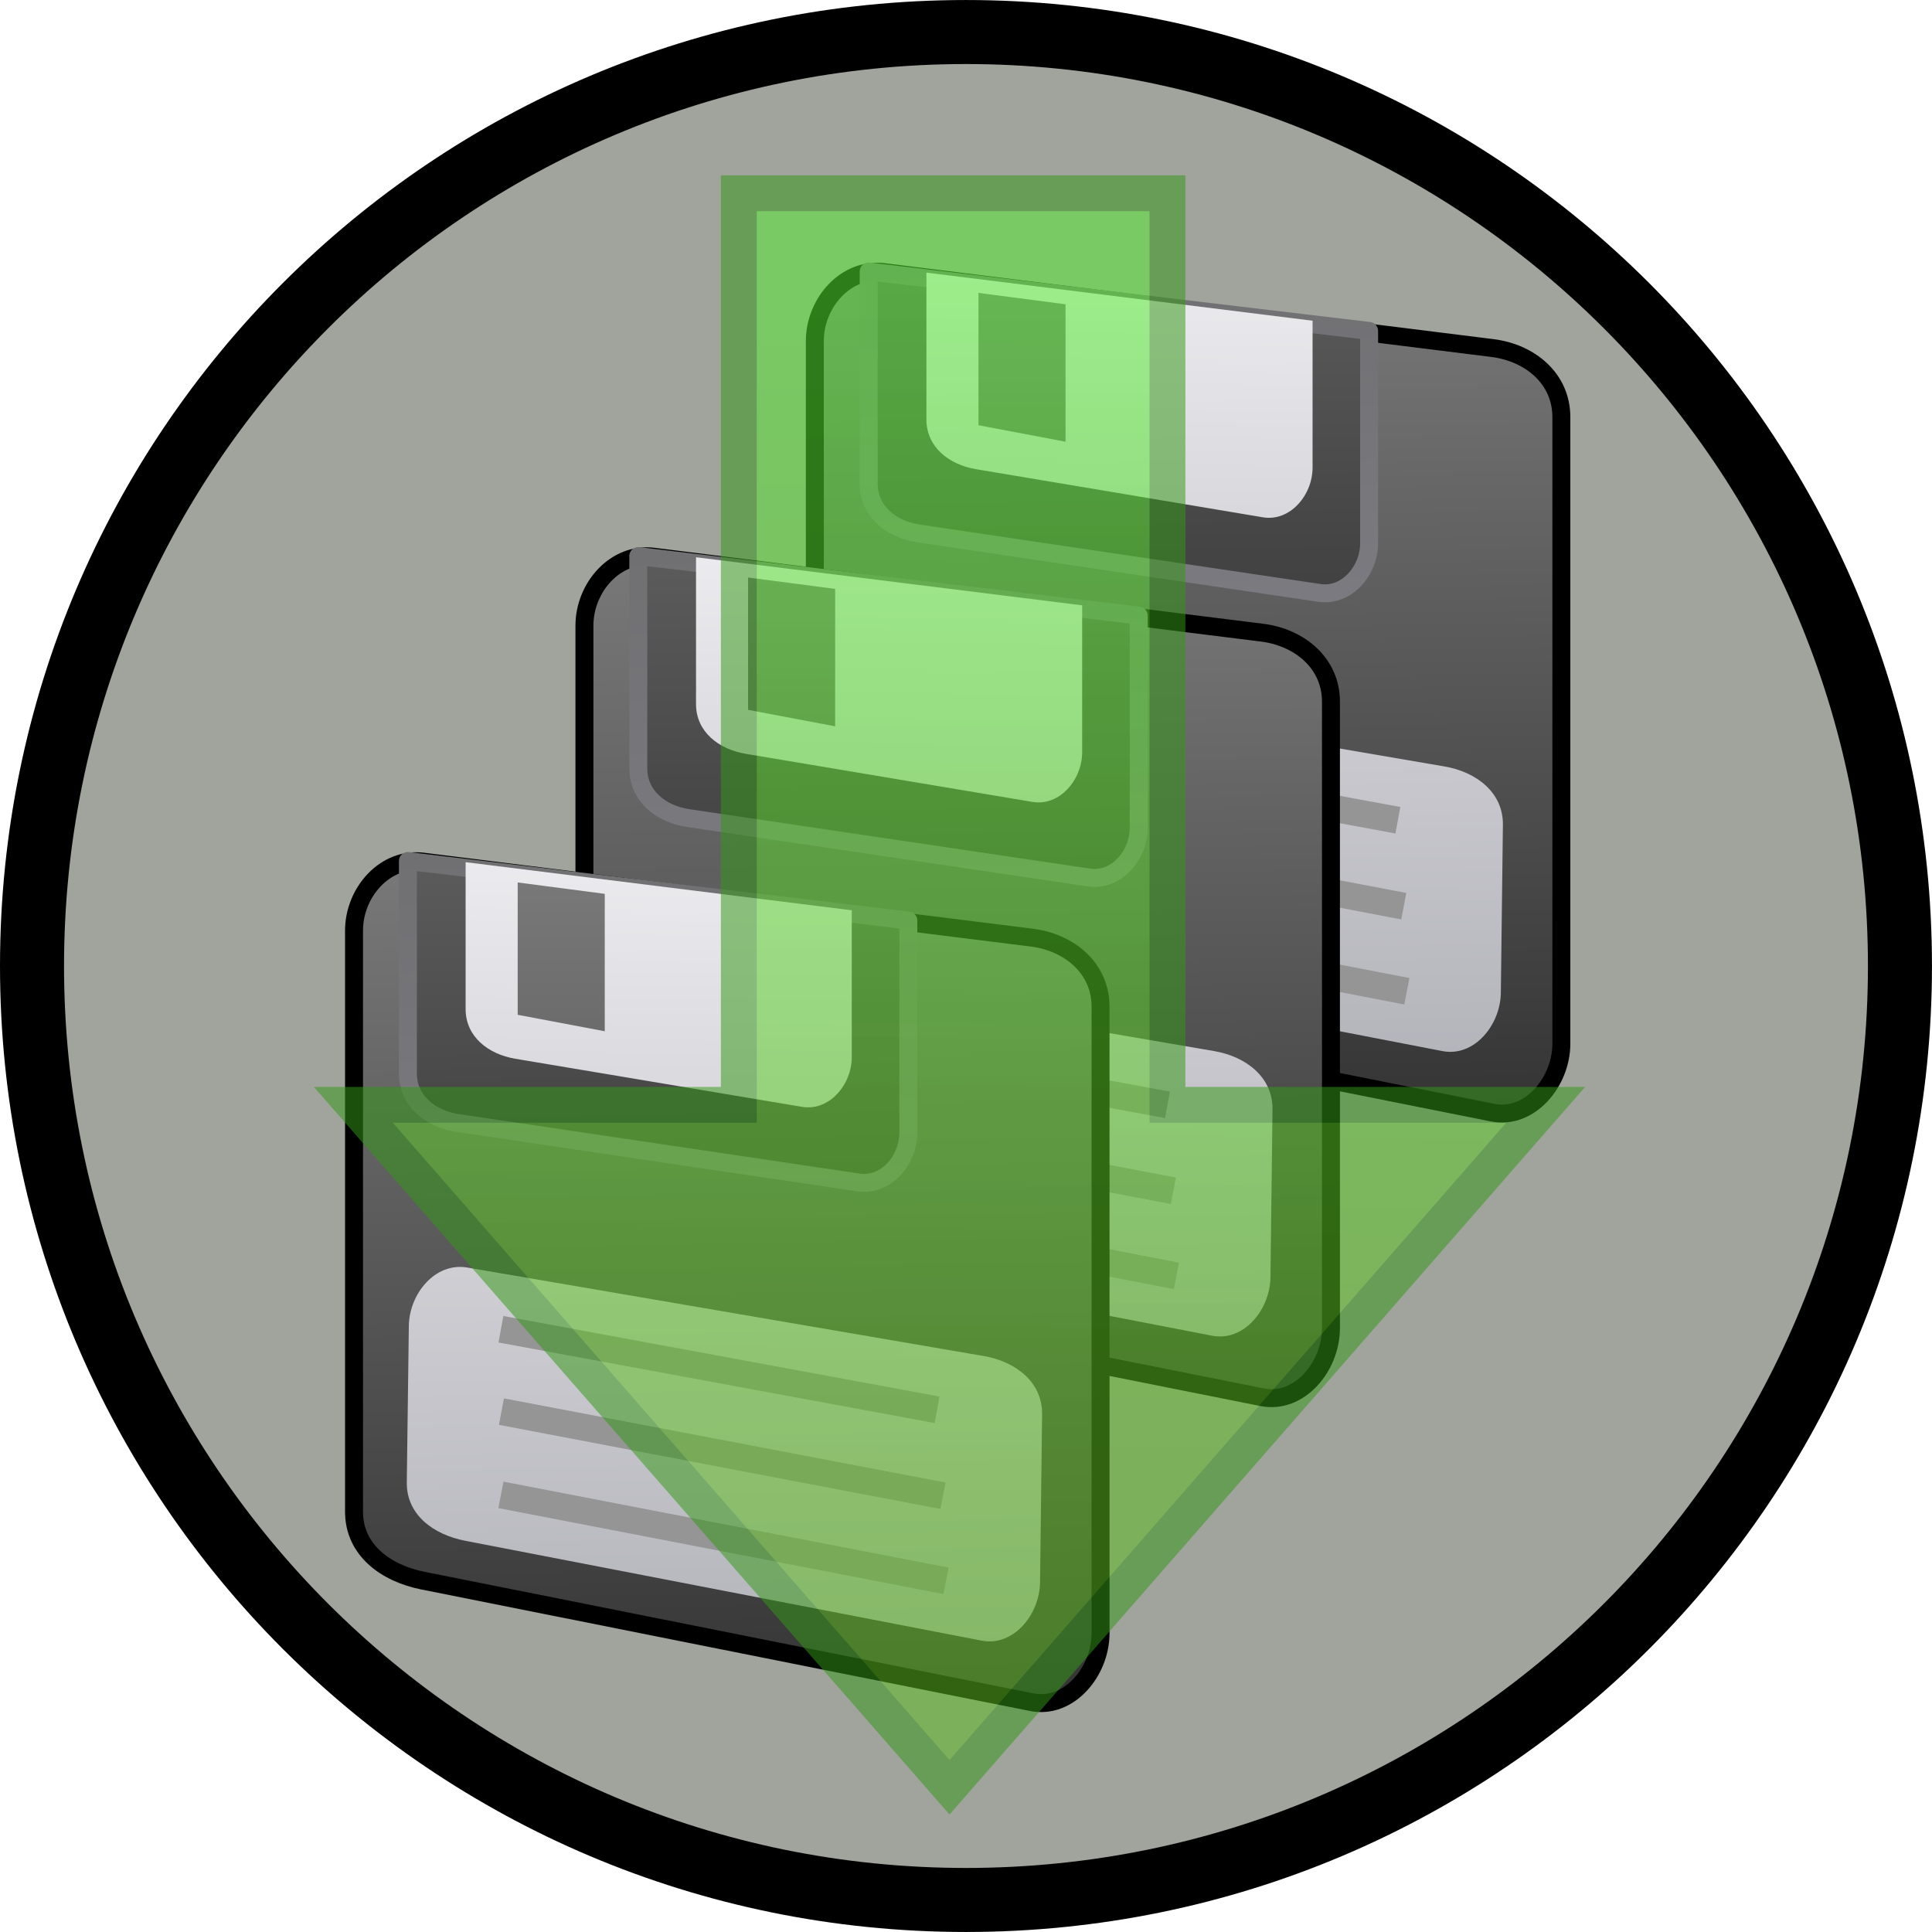
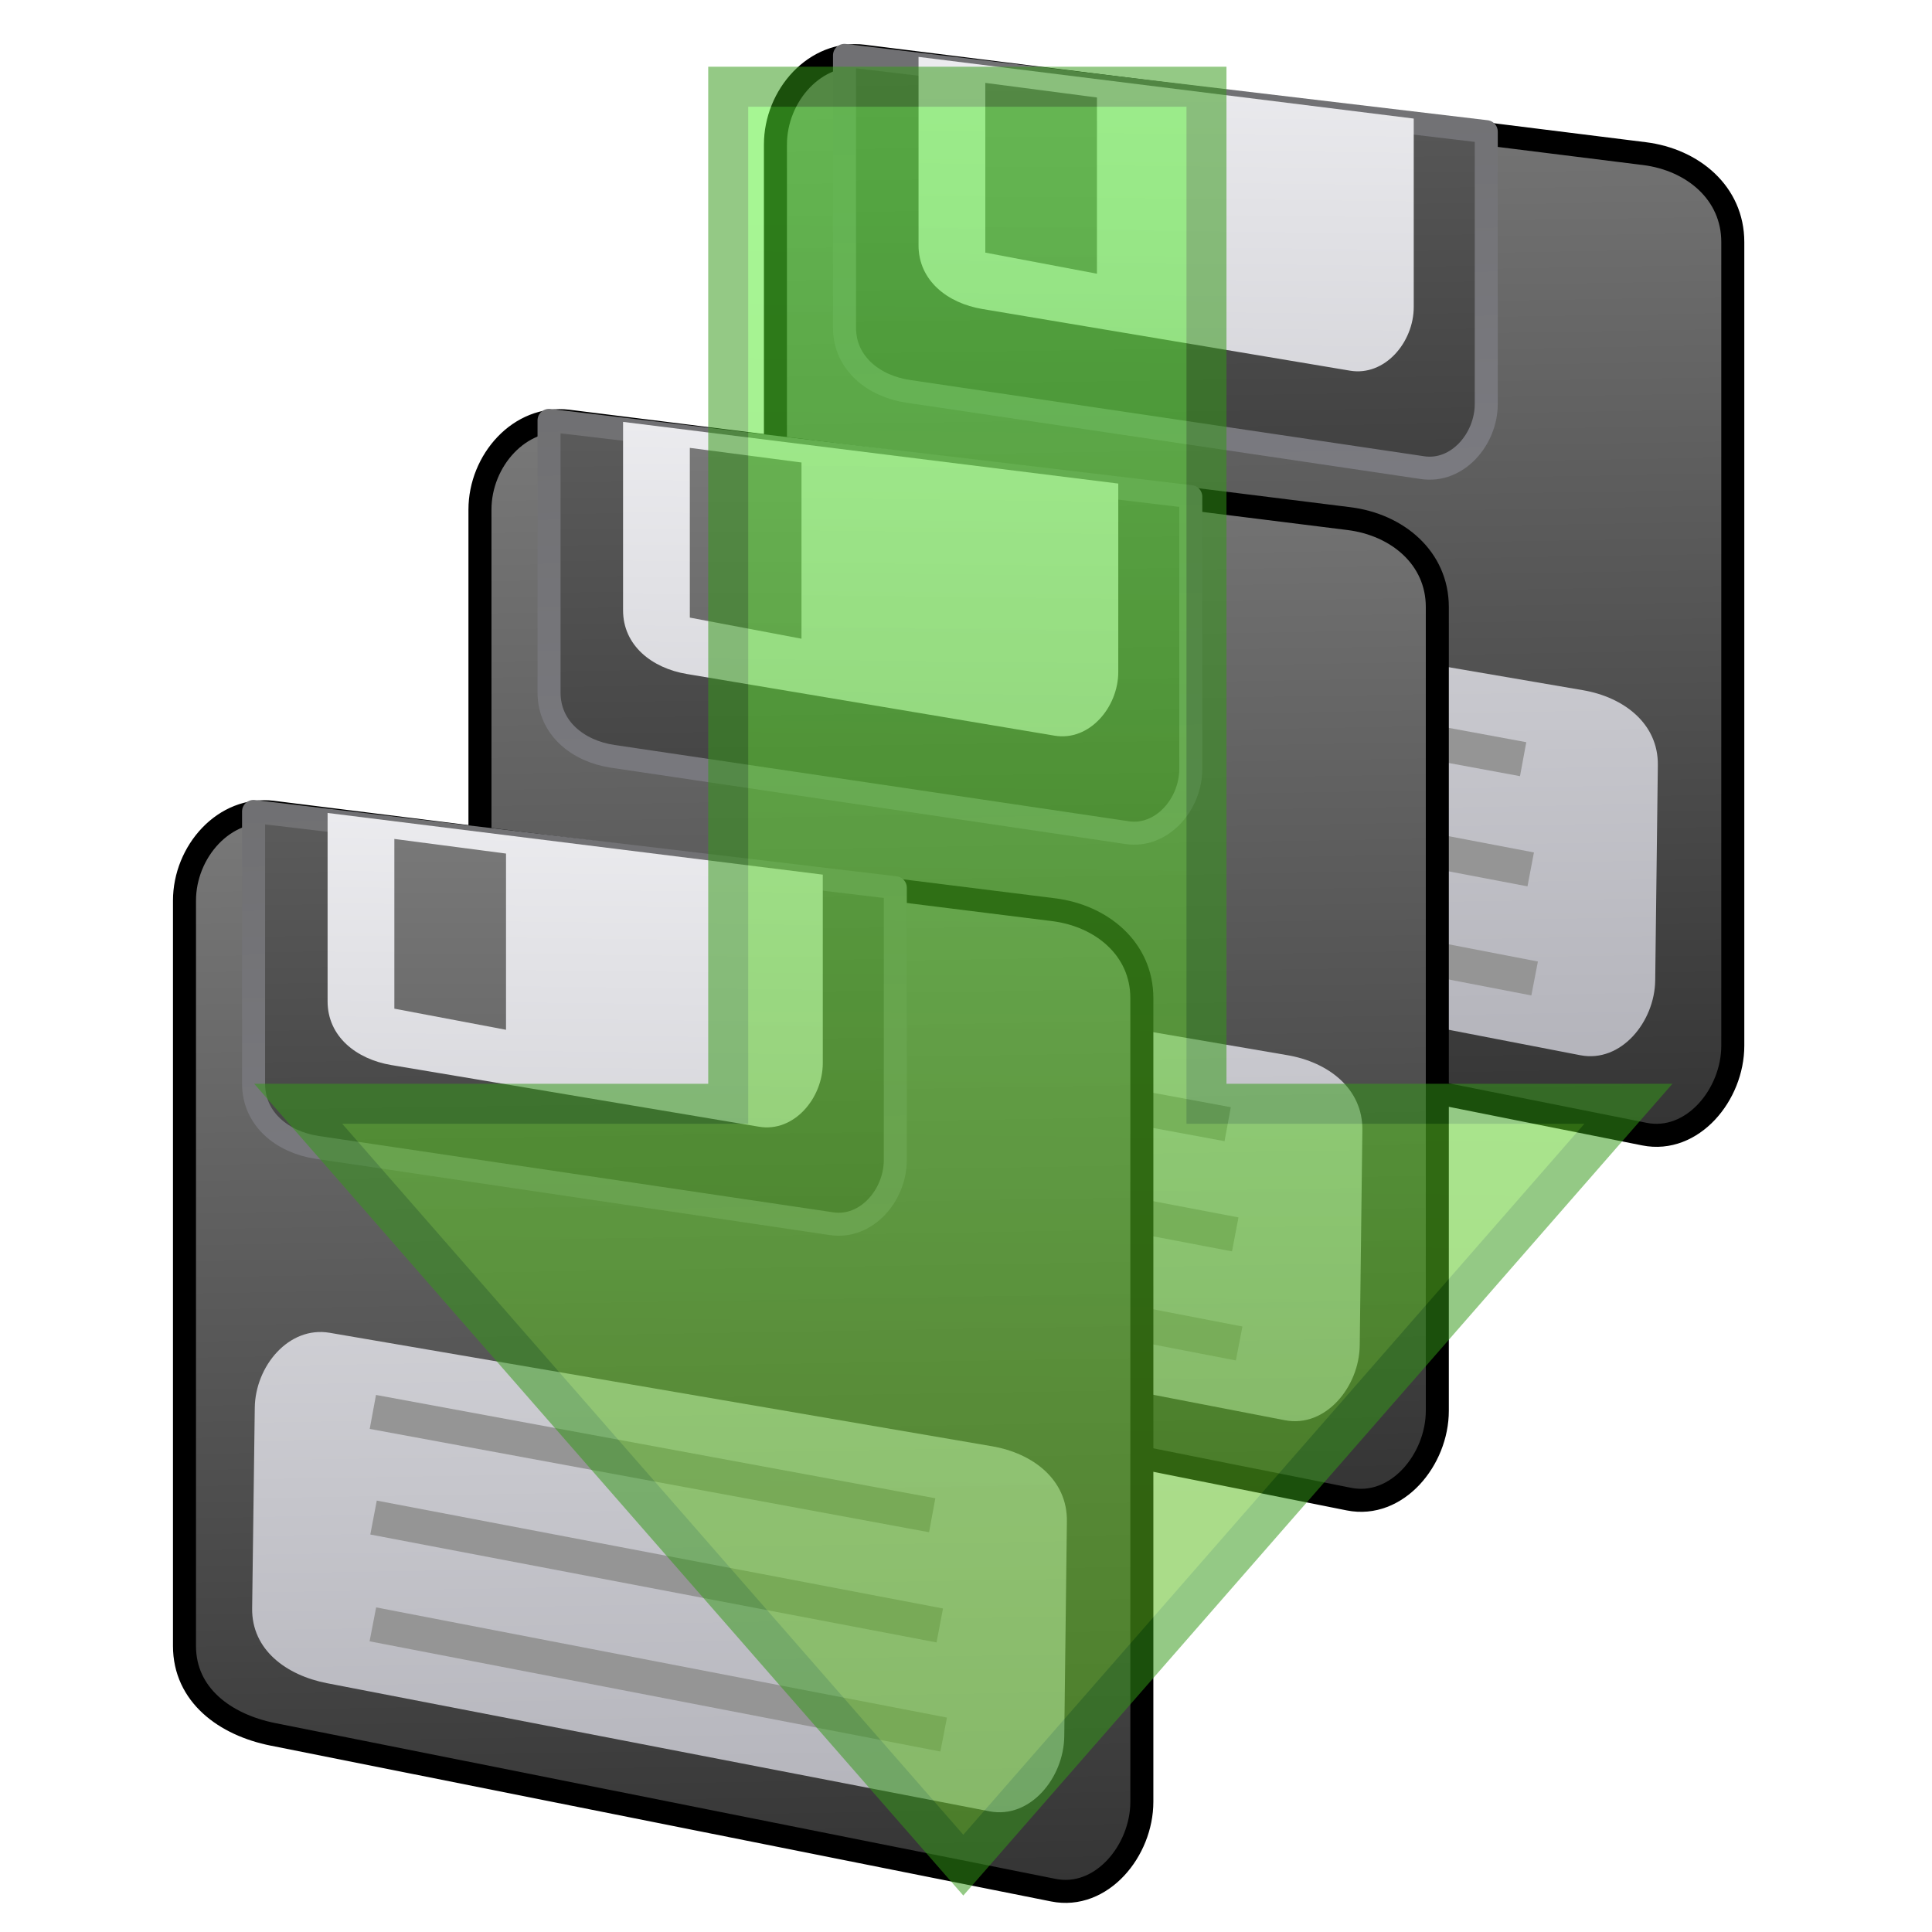
<svg xmlns="http://www.w3.org/2000/svg" xmlns:xlink="http://www.w3.org/1999/xlink" width="64" height="64" id="svg5181" version="1.1">
  <defs id="defs5183">
    <linearGradient id="linearGradient4341">
      <stop id="stop4343" offset="0" style="stop-color:#6f6f71;stop-opacity:1" />
      <stop id="stop4345" offset="1" style="stop-color:#898994;stop-opacity:1" />
    </linearGradient>
    <linearGradient id="linearGradient3803-0">
      <stop style="stop-color:#7e7e7e;stop-opacity:1" offset="0" id="stop4335" />
      <stop style="stop-color:#343434;stop-opacity:1" offset="1" id="stop4337" />
    </linearGradient>
    <linearGradient id="linearGradient3803">
      <stop style="stop-color:#efeff2;stop-opacity:1;" offset="0" id="stop3805" />
      <stop style="stop-color:#aaaab2;stop-opacity:1" offset="1" id="stop3807" />
    </linearGradient>
    <linearGradient id="linearGradient4339">
      <stop id="stop3805-5" offset="0" style="stop-color:#5f5f5f;stop-opacity:1" />
      <stop id="stop3807-7" offset="1" style="stop-color:#171717;stop-opacity:1" />
    </linearGradient>
-     <linearGradient xlink:href="#linearGradient3803-0" id="linearGradient864" gradientUnits="userSpaceOnUse" gradientTransform="matrix(1.013333,0,0,1.013333,-136.6985,1.69539)" x1="89.357" y1="-10.214" x2="90.214" y2="41.357" />
-     <linearGradient xlink:href="#linearGradient4339" id="linearGradient866" gradientUnits="userSpaceOnUse" gradientTransform="matrix(1.013333,0,0,1.013333,-136.6985,1.69539)" x1="89.214" y1="-8.741" x2="89.929" y2="40.401" />
-     <linearGradient xlink:href="#linearGradient4341" id="linearGradient868" gradientUnits="userSpaceOnUse" gradientTransform="matrix(1.013333,0,0,1.013333,-136.6985,1.69539)" x1="93.643" y1="-8.884" x2="94.786" y2="40.687" />
-     <linearGradient xlink:href="#linearGradient3803" id="linearGradient870" gradientUnits="userSpaceOnUse" gradientTransform="matrix(1.013333,0,0,1.013333,-136.6985,1.69539)" x1="89.143" y1="-8.783" x2="88.571" y2="39.646" />
-     <linearGradient xlink:href="#linearGradient3803-0" id="linearGradient872" gradientUnits="userSpaceOnUse" gradientTransform="matrix(1.013333,0,0,1.013333,-136.6985,1.69539)" x1="87.201" y1="-8.882" x2="87.201" y2="39.689" />
-     <linearGradient xlink:href="#linearGradient3803" id="linearGradient874" gradientUnits="userSpaceOnUse" gradientTransform="matrix(1.013333,0,0,1.013333,-136.6985,1.69539)" x1="93.018" y1="-9.485" x2="93.837" y2="39.658" />
-     <linearGradient xlink:href="#linearGradient3803" id="linearGradient885" gradientUnits="userSpaceOnUse" gradientTransform="matrix(1.1648,0,0,1.1648,-154.4326,2.081547)" x1="93.018" y1="-9.485" x2="93.837" y2="39.658" />
    <linearGradient xlink:href="#linearGradient3803-0" id="linearGradient899" gradientUnits="userSpaceOnUse" gradientTransform="matrix(1.013333,0,0,1.013333,-136.6985,1.69539)" x1="89.357" y1="-10.214" x2="90.214" y2="41.357" />
    <linearGradient xlink:href="#linearGradient4339" id="linearGradient901" gradientUnits="userSpaceOnUse" gradientTransform="matrix(1.013333,0,0,1.013333,-136.6985,1.69539)" x1="89.214" y1="-8.741" x2="89.929" y2="40.401" />
    <linearGradient xlink:href="#linearGradient4341" id="linearGradient903" gradientUnits="userSpaceOnUse" gradientTransform="matrix(1.013333,0,0,1.013333,-136.6985,1.69539)" x1="93.643" y1="-8.884" x2="94.786" y2="40.687" />
    <linearGradient xlink:href="#linearGradient3803" id="linearGradient905" gradientUnits="userSpaceOnUse" gradientTransform="matrix(1.013333,0,0,1.013333,-136.6985,1.69539)" x1="89.143" y1="-8.783" x2="88.571" y2="39.646" />
    <linearGradient xlink:href="#linearGradient3803-0" id="linearGradient907" gradientUnits="userSpaceOnUse" gradientTransform="matrix(1.013333,0,0,1.013333,-136.6985,1.69539)" x1="87.201" y1="-8.882" x2="87.201" y2="39.689" />
    <linearGradient xlink:href="#linearGradient3803" id="linearGradient909" gradientUnits="userSpaceOnUse" gradientTransform="matrix(1.1648,0,0,1.1648,-154.4326,2.081547)" x1="93.018" y1="-9.485" x2="93.837" y2="39.658" />
    <linearGradient xlink:href="#linearGradient3803-0" id="linearGradient929" gradientUnits="userSpaceOnUse" gradientTransform="matrix(1.013333,0,0,1.013333,-136.6985,1.69539)" x1="89.357" y1="-10.214" x2="90.214" y2="41.357" />
    <linearGradient xlink:href="#linearGradient4339" id="linearGradient931" gradientUnits="userSpaceOnUse" gradientTransform="matrix(1.013333,0,0,1.013333,-136.6985,1.69539)" x1="89.214" y1="-8.741" x2="89.929" y2="40.401" />
    <linearGradient xlink:href="#linearGradient4341" id="linearGradient933" gradientUnits="userSpaceOnUse" gradientTransform="matrix(1.013333,0,0,1.013333,-136.6985,1.69539)" x1="93.643" y1="-8.884" x2="94.786" y2="40.687" />
    <linearGradient xlink:href="#linearGradient3803" id="linearGradient935" gradientUnits="userSpaceOnUse" gradientTransform="matrix(1.013333,0,0,1.013333,-136.6985,1.69539)" x1="89.143" y1="-8.783" x2="88.571" y2="39.646" />
    <linearGradient xlink:href="#linearGradient3803-0" id="linearGradient937" gradientUnits="userSpaceOnUse" gradientTransform="matrix(1.013333,0,0,1.013333,-136.6985,1.69539)" x1="87.201" y1="-8.882" x2="87.201" y2="39.689" />
    <linearGradient xlink:href="#linearGradient3803" id="linearGradient939" gradientUnits="userSpaceOnUse" gradientTransform="matrix(1.1648,0,0,1.1648,-154.4326,2.081547)" x1="93.018" y1="-9.485" x2="93.837" y2="39.658" />
    <linearGradient xlink:href="#linearGradient3803-0" id="linearGradient959" gradientUnits="userSpaceOnUse" gradientTransform="matrix(1.013333,0,0,1.013333,-136.6985,1.69539)" x1="89.357" y1="-10.214" x2="90.214" y2="41.357" />
    <linearGradient xlink:href="#linearGradient4339" id="linearGradient961" gradientUnits="userSpaceOnUse" gradientTransform="matrix(1.013333,0,0,1.013333,-136.6985,1.69539)" x1="89.214" y1="-8.741" x2="89.929" y2="40.401" />
    <linearGradient xlink:href="#linearGradient4341" id="linearGradient963" gradientUnits="userSpaceOnUse" gradientTransform="matrix(1.013333,0,0,1.013333,-136.6985,1.69539)" x1="93.643" y1="-8.884" x2="94.786" y2="40.687" />
    <linearGradient xlink:href="#linearGradient3803" id="linearGradient965" gradientUnits="userSpaceOnUse" gradientTransform="matrix(1.013333,0,0,1.013333,-136.6985,1.69539)" x1="89.143" y1="-8.783" x2="88.571" y2="39.646" />
    <linearGradient xlink:href="#linearGradient3803-0" id="linearGradient967" gradientUnits="userSpaceOnUse" gradientTransform="matrix(1.013333,0,0,1.013333,-136.6985,1.69539)" x1="87.201" y1="-8.882" x2="87.201" y2="39.689" />
    <linearGradient xlink:href="#linearGradient3803" id="linearGradient969" gradientUnits="userSpaceOnUse" gradientTransform="matrix(1.1648,0,0,1.1648,-154.4326,2.081547)" x1="93.018" y1="-9.485" x2="93.837" y2="39.658" />
-     <linearGradient xlink:href="#linearGradient3839" id="linearGradient3837" x1="33.57" y1="12.382" x2="33.957" y2="-20.332" gradientUnits="userSpaceOnUse" gradientTransform="matrix(1.188063,0,0,1.188063,-6.368159,21.55422)" />
+     <linearGradient xlink:href="#linearGradient3839" id="linearGradient3837" x1="33.57" y1="12.382" x2="33.957" y2="-20.332" gradientUnits="userSpaceOnUse" gradientTransform="matrix(1.325484,0,0,1.325484,-10.28583,21.25854)" />
    <linearGradient id="linearGradient3839">
      <stop id="stop3841" offset="0" style="stop-color:#5ebc1f;stop-opacity:1;" />
      <stop id="stop3843" offset="1" style="stop-color:#55ed32;stop-opacity:1;" />
    </linearGradient>
  </defs>
  <g id="layer1" transform="translate(0,12.8)" style="display:inline">
-     <g style="display:inline" id="layer1-3" transform="translate(-10.99046,4.74098)">
-       <circle style="fill:#a1a39d;fill-opacity:1;stroke:#000000;stroke-width:2.121;stroke-miterlimit:4;stroke-dasharray:none;stroke-opacity:1" id="path3938" cx="42.99" cy="14.459" r="30.939" />
-     </g>
-     <g id="g998" transform="matrix(0.7856781,0,0,0.7856781,69.8155,-4.940458)">
+     <g id="g998" transform="matrix(1.007579,0,0,1.007579,80.60488,-12.41779)">
      <g transform="matrix(0.7471721,0,0,0.7471721,-9.801396,4.852665)" id="g897">
        <path style="opacity:1;fill:url(#linearGradient899);fill-opacity:1;stroke:#000000;stroke-width:1.013;stroke-linecap:round;stroke-linejoin:round;stroke-miterlimit:4;stroke-dasharray:none;stroke-dashoffset:0;stroke-opacity:1" d="m -55.94,-4.529 34.346,4.286 c 2.138,0.267 3.89,1.735 3.89,3.89 V 39.011 c 0,2.155 -1.777,4.312 -3.89,3.89 l -34.346,-6.857 c -2.113,-0.422 -3.89,-1.735 -3.89,-3.89 V -0.64 c 0,-2.155 1.751,-4.157 3.89,-3.89 z" id="rect846" />
        <path id="path848" d="M -28.552,-1.209 V 10.771 c 0,1.553 -1.267,3.032 -2.804,2.804 L -53.986,10.218 C -55.523,9.99 -56.79,8.968 -56.79,7.414 V -4.566 Z" style="opacity:1;fill:url(#linearGradient901);fill-opacity:1;stroke:url(#linearGradient903);stroke-width:1.013;stroke-linecap:round;stroke-linejoin:round;stroke-miterlimit:4;stroke-dasharray:none;stroke-dashoffset:0;stroke-opacity:1" />
        <path style="opacity:1;fill:url(#linearGradient905);fill-opacity:1;stroke:none;stroke-width:1.013;stroke-linecap:round;stroke-linejoin:round;stroke-miterlimit:4;stroke-dasharray:none;stroke-dashoffset:0;stroke-opacity:1" d="m -31.743,-1.785 v 8.289 c 0,1.553 -1.272,3.061 -2.804,2.804 L -50.729,6.594 c -1.532,-0.257 -2.804,-1.251 -2.804,-2.804 v -8.289 z" id="path850" />
        <path style="opacity:1;fill:url(#linearGradient907);fill-opacity:1;stroke:none;stroke-width:1.013;stroke-linecap:round;stroke-linejoin:round;stroke-miterlimit:4;stroke-dasharray:none;stroke-dashoffset:0;stroke-opacity:1" d="m -50.595,-3.355 4.913,0.643 v 7.754 l -4.913,-0.929 z" id="rect852" />
        <path style="opacity:1;fill:url(#linearGradient909);fill-opacity:1;stroke:none;stroke-width:1.165;stroke-linecap:round;stroke-linejoin:round;stroke-miterlimit:4;stroke-dasharray:none;stroke-dashoffset:0;stroke-opacity:1" d="m -53.442,18.375 29.145,4.993 c 1.799,0.308 3.317,1.47 3.295,3.295 l -0.116,9.472 c -0.022,1.825 -1.503,3.641 -3.295,3.295 l -29.145,-5.636 c -1.792,-0.347 -3.319,-1.47 -3.295,-3.295 l 0.116,-8.829 c 0.024,-1.825 1.496,-3.603 3.295,-3.295 z" id="rect854" />
        <path id="path856" d="m -51.541,21.857 24.612,4.546" style="fill:none;fill-rule:evenodd;stroke:#959595;stroke-width:1.52;stroke-linecap:butt;stroke-linejoin:miter;stroke-miterlimit:4;stroke-dasharray:none;stroke-opacity:1" />
        <path style="fill:none;fill-rule:evenodd;stroke:#959595;stroke-width:1.52;stroke-linecap:butt;stroke-linejoin:miter;stroke-miterlimit:4;stroke-dasharray:none;stroke-opacity:1" d="m -51.511,26.505 24.915,4.748" id="path858" />
        <path id="path860" d="m -51.541,31.204 25.117,4.849" style="fill:none;fill-rule:evenodd;stroke:#959595;stroke-width:1.52;stroke-linecap:butt;stroke-linejoin:miter;stroke-miterlimit:4;stroke-dasharray:none;stroke-opacity:1" />
      </g>
      <g id="g927" transform="matrix(0.7471721,0,0,0.7471721,-19.51568,16.85266)">
        <path id="path911" d="m -55.94,-4.529 34.346,4.286 c 2.138,0.267 3.89,1.735 3.89,3.89 V 39.011 c 0,2.155 -1.777,4.312 -3.89,3.89 l -34.346,-6.857 c -2.113,-0.422 -3.89,-1.735 -3.89,-3.89 V -0.64 c 0,-2.155 1.751,-4.157 3.89,-3.89 z" style="opacity:1;fill:url(#linearGradient929);fill-opacity:1;stroke:#000000;stroke-width:1.013;stroke-linecap:round;stroke-linejoin:round;stroke-miterlimit:4;stroke-dasharray:none;stroke-dashoffset:0;stroke-opacity:1" />
        <path style="opacity:1;fill:url(#linearGradient931);fill-opacity:1;stroke:url(#linearGradient933);stroke-width:1.013;stroke-linecap:round;stroke-linejoin:round;stroke-miterlimit:4;stroke-dasharray:none;stroke-dashoffset:0;stroke-opacity:1" d="M -28.552,-1.209 V 10.771 c 0,1.553 -1.267,3.032 -2.804,2.804 L -53.986,10.218 C -55.523,9.99 -56.79,8.968 -56.79,7.414 V -4.566 Z" id="path913" />
        <path id="path915" d="m -31.743,-1.785 v 8.289 c 0,1.553 -1.272,3.061 -2.804,2.804 L -50.729,6.594 c -1.532,-0.257 -2.804,-1.251 -2.804,-2.804 v -8.289 z" style="opacity:1;fill:url(#linearGradient935);fill-opacity:1;stroke:none;stroke-width:1.013;stroke-linecap:round;stroke-linejoin:round;stroke-miterlimit:4;stroke-dasharray:none;stroke-dashoffset:0;stroke-opacity:1" />
        <path id="path917" d="m -50.595,-3.355 4.913,0.643 v 7.754 l -4.913,-0.929 z" style="opacity:1;fill:url(#linearGradient937);fill-opacity:1;stroke:none;stroke-width:1.013;stroke-linecap:round;stroke-linejoin:round;stroke-miterlimit:4;stroke-dasharray:none;stroke-dashoffset:0;stroke-opacity:1" />
        <path id="path919" d="m -53.442,18.375 29.145,4.993 c 1.799,0.308 3.317,1.47 3.295,3.295 l -0.116,9.472 c -0.022,1.825 -1.503,3.641 -3.295,3.295 l -29.145,-5.636 c -1.792,-0.347 -3.319,-1.47 -3.295,-3.295 l 0.116,-8.829 c 0.024,-1.825 1.496,-3.603 3.295,-3.295 z" style="opacity:1;fill:url(#linearGradient939);fill-opacity:1;stroke:none;stroke-width:1.165;stroke-linecap:round;stroke-linejoin:round;stroke-miterlimit:4;stroke-dasharray:none;stroke-dashoffset:0;stroke-opacity:1" />
        <path style="fill:none;fill-rule:evenodd;stroke:#959595;stroke-width:1.52;stroke-linecap:butt;stroke-linejoin:miter;stroke-miterlimit:4;stroke-dasharray:none;stroke-opacity:1" d="m -51.541,21.857 24.612,4.546" id="path921" />
        <path id="path923" d="m -51.511,26.505 24.915,4.748" style="fill:none;fill-rule:evenodd;stroke:#959595;stroke-width:1.52;stroke-linecap:butt;stroke-linejoin:miter;stroke-miterlimit:4;stroke-dasharray:none;stroke-opacity:1" />
        <path style="fill:none;fill-rule:evenodd;stroke:#959595;stroke-width:1.52;stroke-linecap:butt;stroke-linejoin:miter;stroke-miterlimit:4;stroke-dasharray:none;stroke-opacity:1" d="m -51.541,31.204 25.117,4.849" id="path925" />
      </g>
      <g transform="matrix(0.7471721,0,0,0.7471721,-29.22997,29.70981)" id="g957">
        <path style="opacity:1;fill:url(#linearGradient959);fill-opacity:1;stroke:#000000;stroke-width:1.013;stroke-linecap:round;stroke-linejoin:round;stroke-miterlimit:4;stroke-dasharray:none;stroke-dashoffset:0;stroke-opacity:1" d="m -55.94,-4.529 34.346,4.286 c 2.138,0.267 3.89,1.735 3.89,3.89 V 39.011 c 0,2.155 -1.777,4.312 -3.89,3.89 l -34.346,-6.857 c -2.113,-0.422 -3.89,-1.735 -3.89,-3.89 V -0.64 c 0,-2.155 1.751,-4.157 3.89,-3.89 z" id="path941" />
        <path id="path943" d="M -28.552,-1.209 V 10.771 c 0,1.553 -1.267,3.032 -2.804,2.804 L -53.986,10.218 C -55.523,9.99 -56.79,8.968 -56.79,7.414 V -4.566 Z" style="opacity:1;fill:url(#linearGradient961);fill-opacity:1;stroke:url(#linearGradient963);stroke-width:1.013;stroke-linecap:round;stroke-linejoin:round;stroke-miterlimit:4;stroke-dasharray:none;stroke-dashoffset:0;stroke-opacity:1" />
        <path style="opacity:1;fill:url(#linearGradient965);fill-opacity:1;stroke:none;stroke-width:1.013;stroke-linecap:round;stroke-linejoin:round;stroke-miterlimit:4;stroke-dasharray:none;stroke-dashoffset:0;stroke-opacity:1" d="m -31.743,-1.785 v 8.289 c 0,1.553 -1.272,3.061 -2.804,2.804 L -50.729,6.594 c -1.532,-0.257 -2.804,-1.251 -2.804,-2.804 v -8.289 z" id="path945" />
        <path style="opacity:1;fill:url(#linearGradient967);fill-opacity:1;stroke:none;stroke-width:1.013;stroke-linecap:round;stroke-linejoin:round;stroke-miterlimit:4;stroke-dasharray:none;stroke-dashoffset:0;stroke-opacity:1" d="m -50.595,-3.355 4.913,0.643 v 7.754 l -4.913,-0.929 z" id="path947" />
        <path style="opacity:1;fill:url(#linearGradient969);fill-opacity:1;stroke:none;stroke-width:1.165;stroke-linecap:round;stroke-linejoin:round;stroke-miterlimit:4;stroke-dasharray:none;stroke-dashoffset:0;stroke-opacity:1" d="m -53.442,18.375 29.145,4.993 c 1.799,0.308 3.317,1.47 3.295,3.295 l -0.116,9.472 c -0.022,1.825 -1.503,3.641 -3.295,3.295 l -29.145,-5.636 c -1.792,-0.347 -3.319,-1.47 -3.295,-3.295 l 0.116,-8.829 c 0.024,-1.825 1.496,-3.603 3.295,-3.295 z" id="path949" />
        <path id="path951" d="m -51.541,21.857 24.612,4.546" style="fill:none;fill-rule:evenodd;stroke:#959595;stroke-width:1.52;stroke-linecap:butt;stroke-linejoin:miter;stroke-miterlimit:4;stroke-dasharray:none;stroke-opacity:1" />
        <path style="fill:none;fill-rule:evenodd;stroke:#959595;stroke-width:1.52;stroke-linecap:butt;stroke-linejoin:miter;stroke-miterlimit:4;stroke-dasharray:none;stroke-opacity:1" d="m -51.511,26.505 24.915,4.748" id="path953" />
        <path id="path955" d="m -51.541,31.204 25.117,4.849" style="fill:none;fill-rule:evenodd;stroke:#959595;stroke-width:1.52;stroke-linecap:butt;stroke-linejoin:miter;stroke-miterlimit:4;stroke-dasharray:none;stroke-opacity:1" />
      </g>
    </g>
-     <path id="path3829" d="M 24.474,-6.399 V 23.8 H 11.706 L 31.454,46.406 51.202,23.8 H 38.674 V -6.399 Z" style="display:inline;opacity:0.524;fill:url(#linearGradient3837);fill-opacity:1;stroke:#349917;stroke-width:1.188px;stroke-linecap:butt;stroke-linejoin:miter;stroke-opacity:1" />
+     <path id="path3829" d="M 24.123,-9.928 V 23.764 H 9.879 L 31.911,48.985 53.943,23.764 H 39.966 V -9.928 Z" style="display:inline;opacity:0.524;fill:url(#linearGradient3837);fill-opacity:1;stroke:#349917;stroke-width:1.325px;stroke-linecap:butt;stroke-linejoin:miter;stroke-opacity:1" />
  </g>
</svg>
